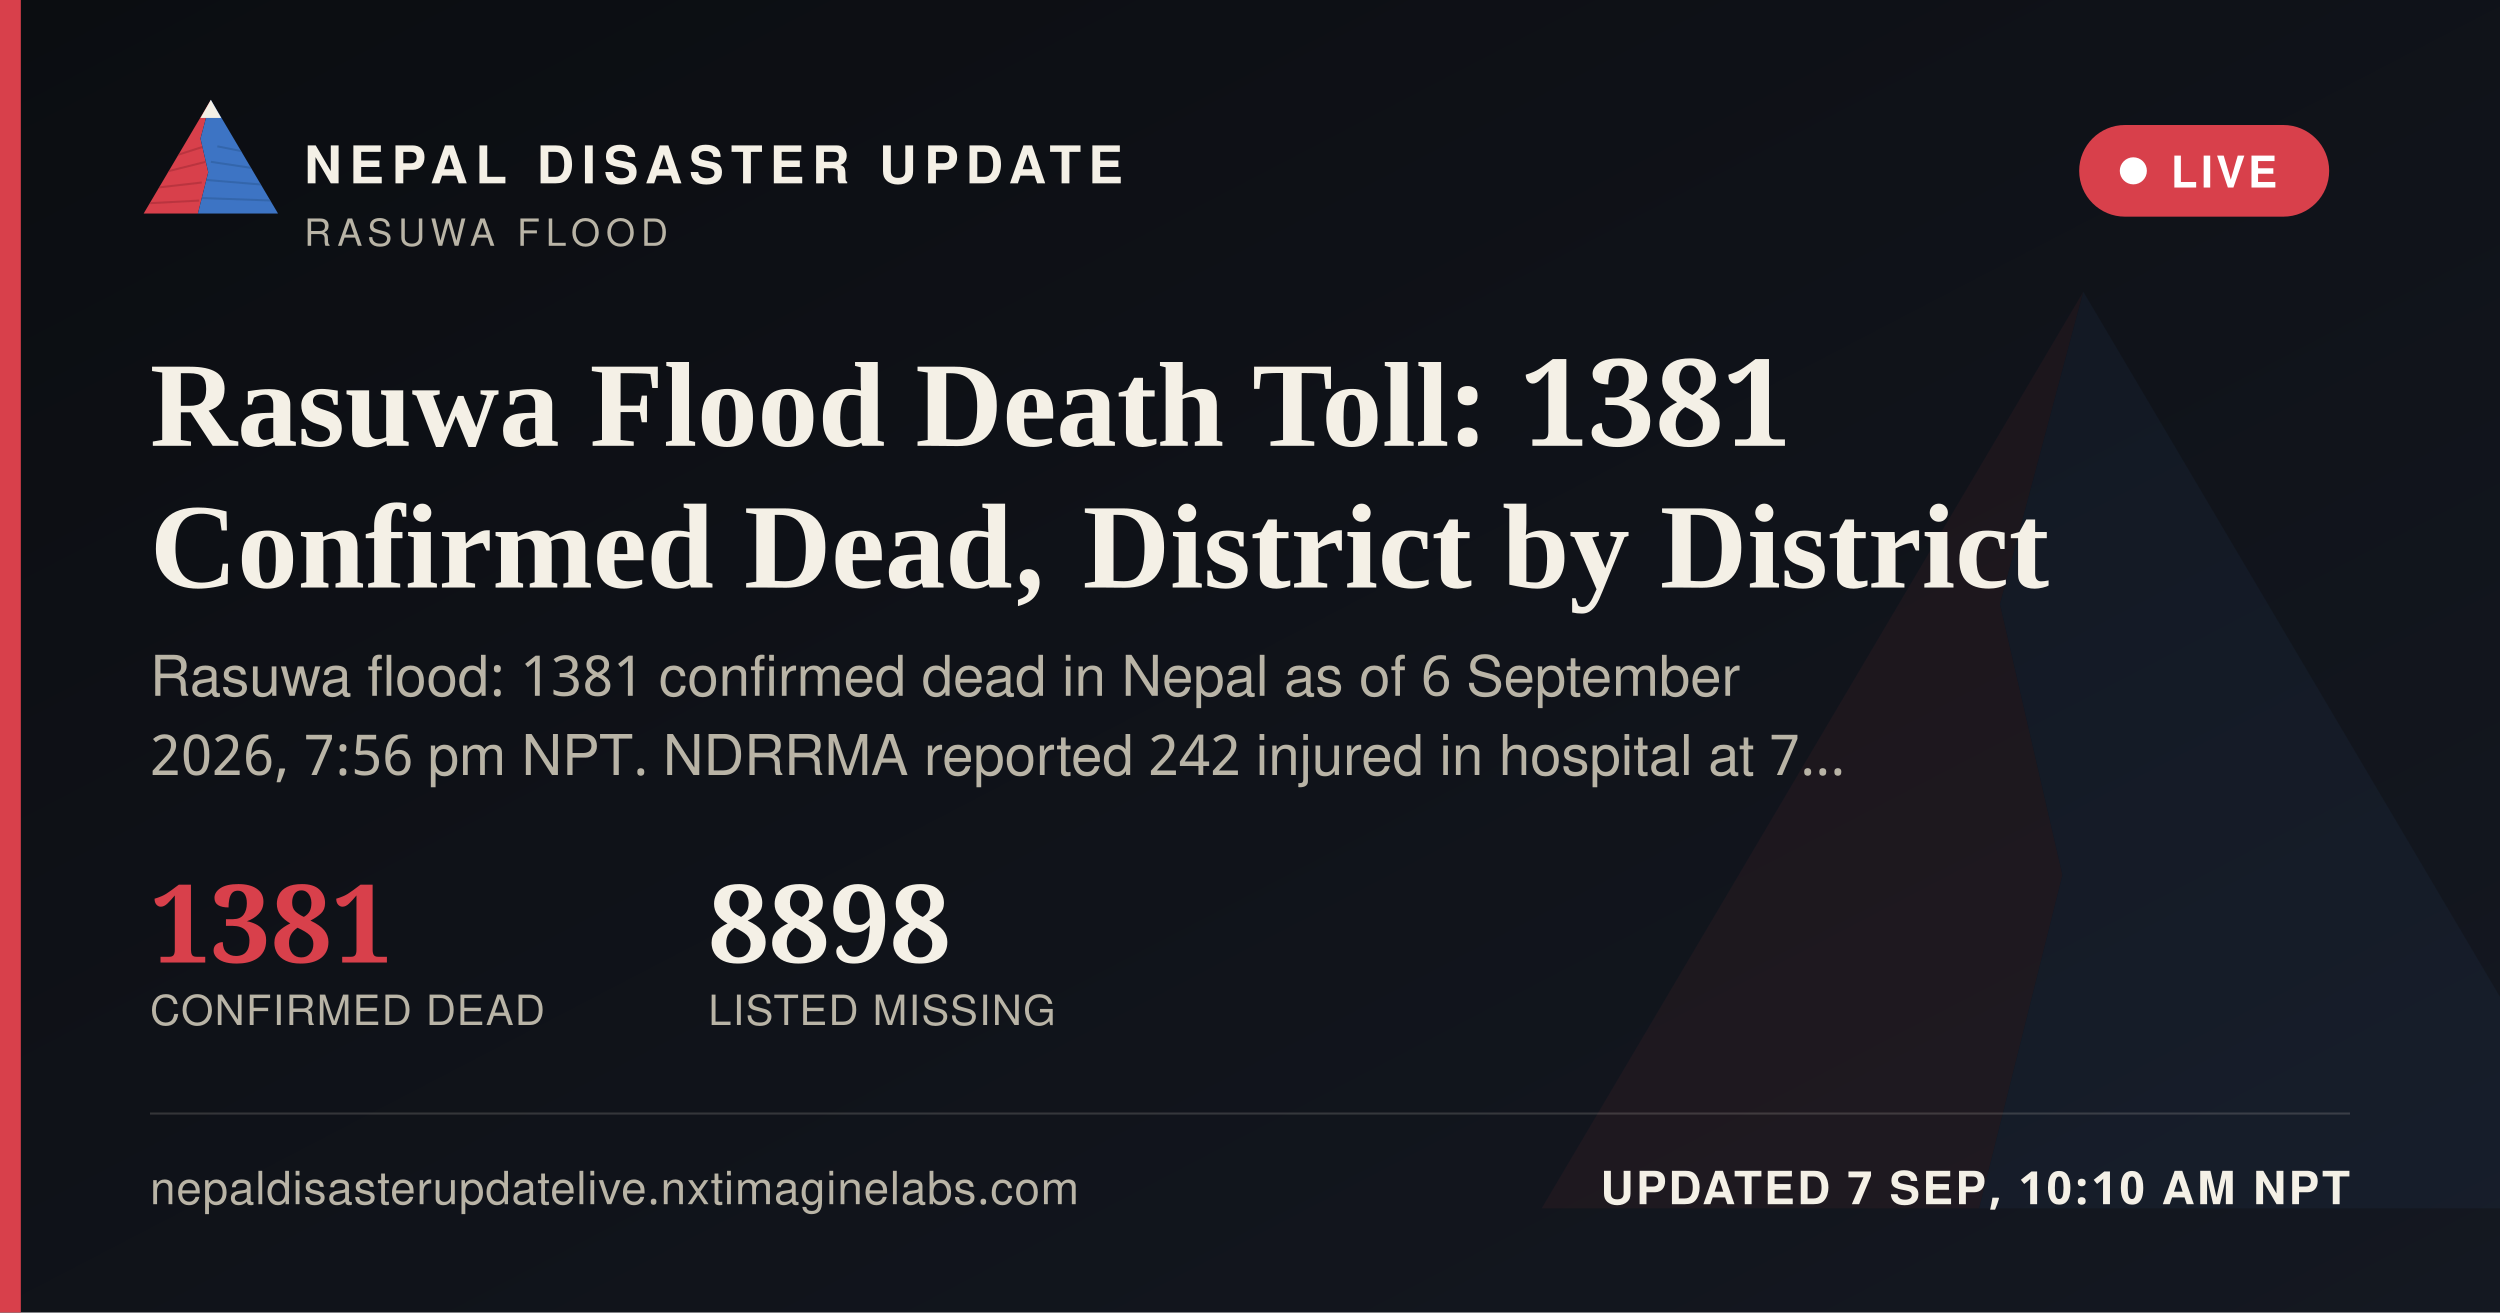
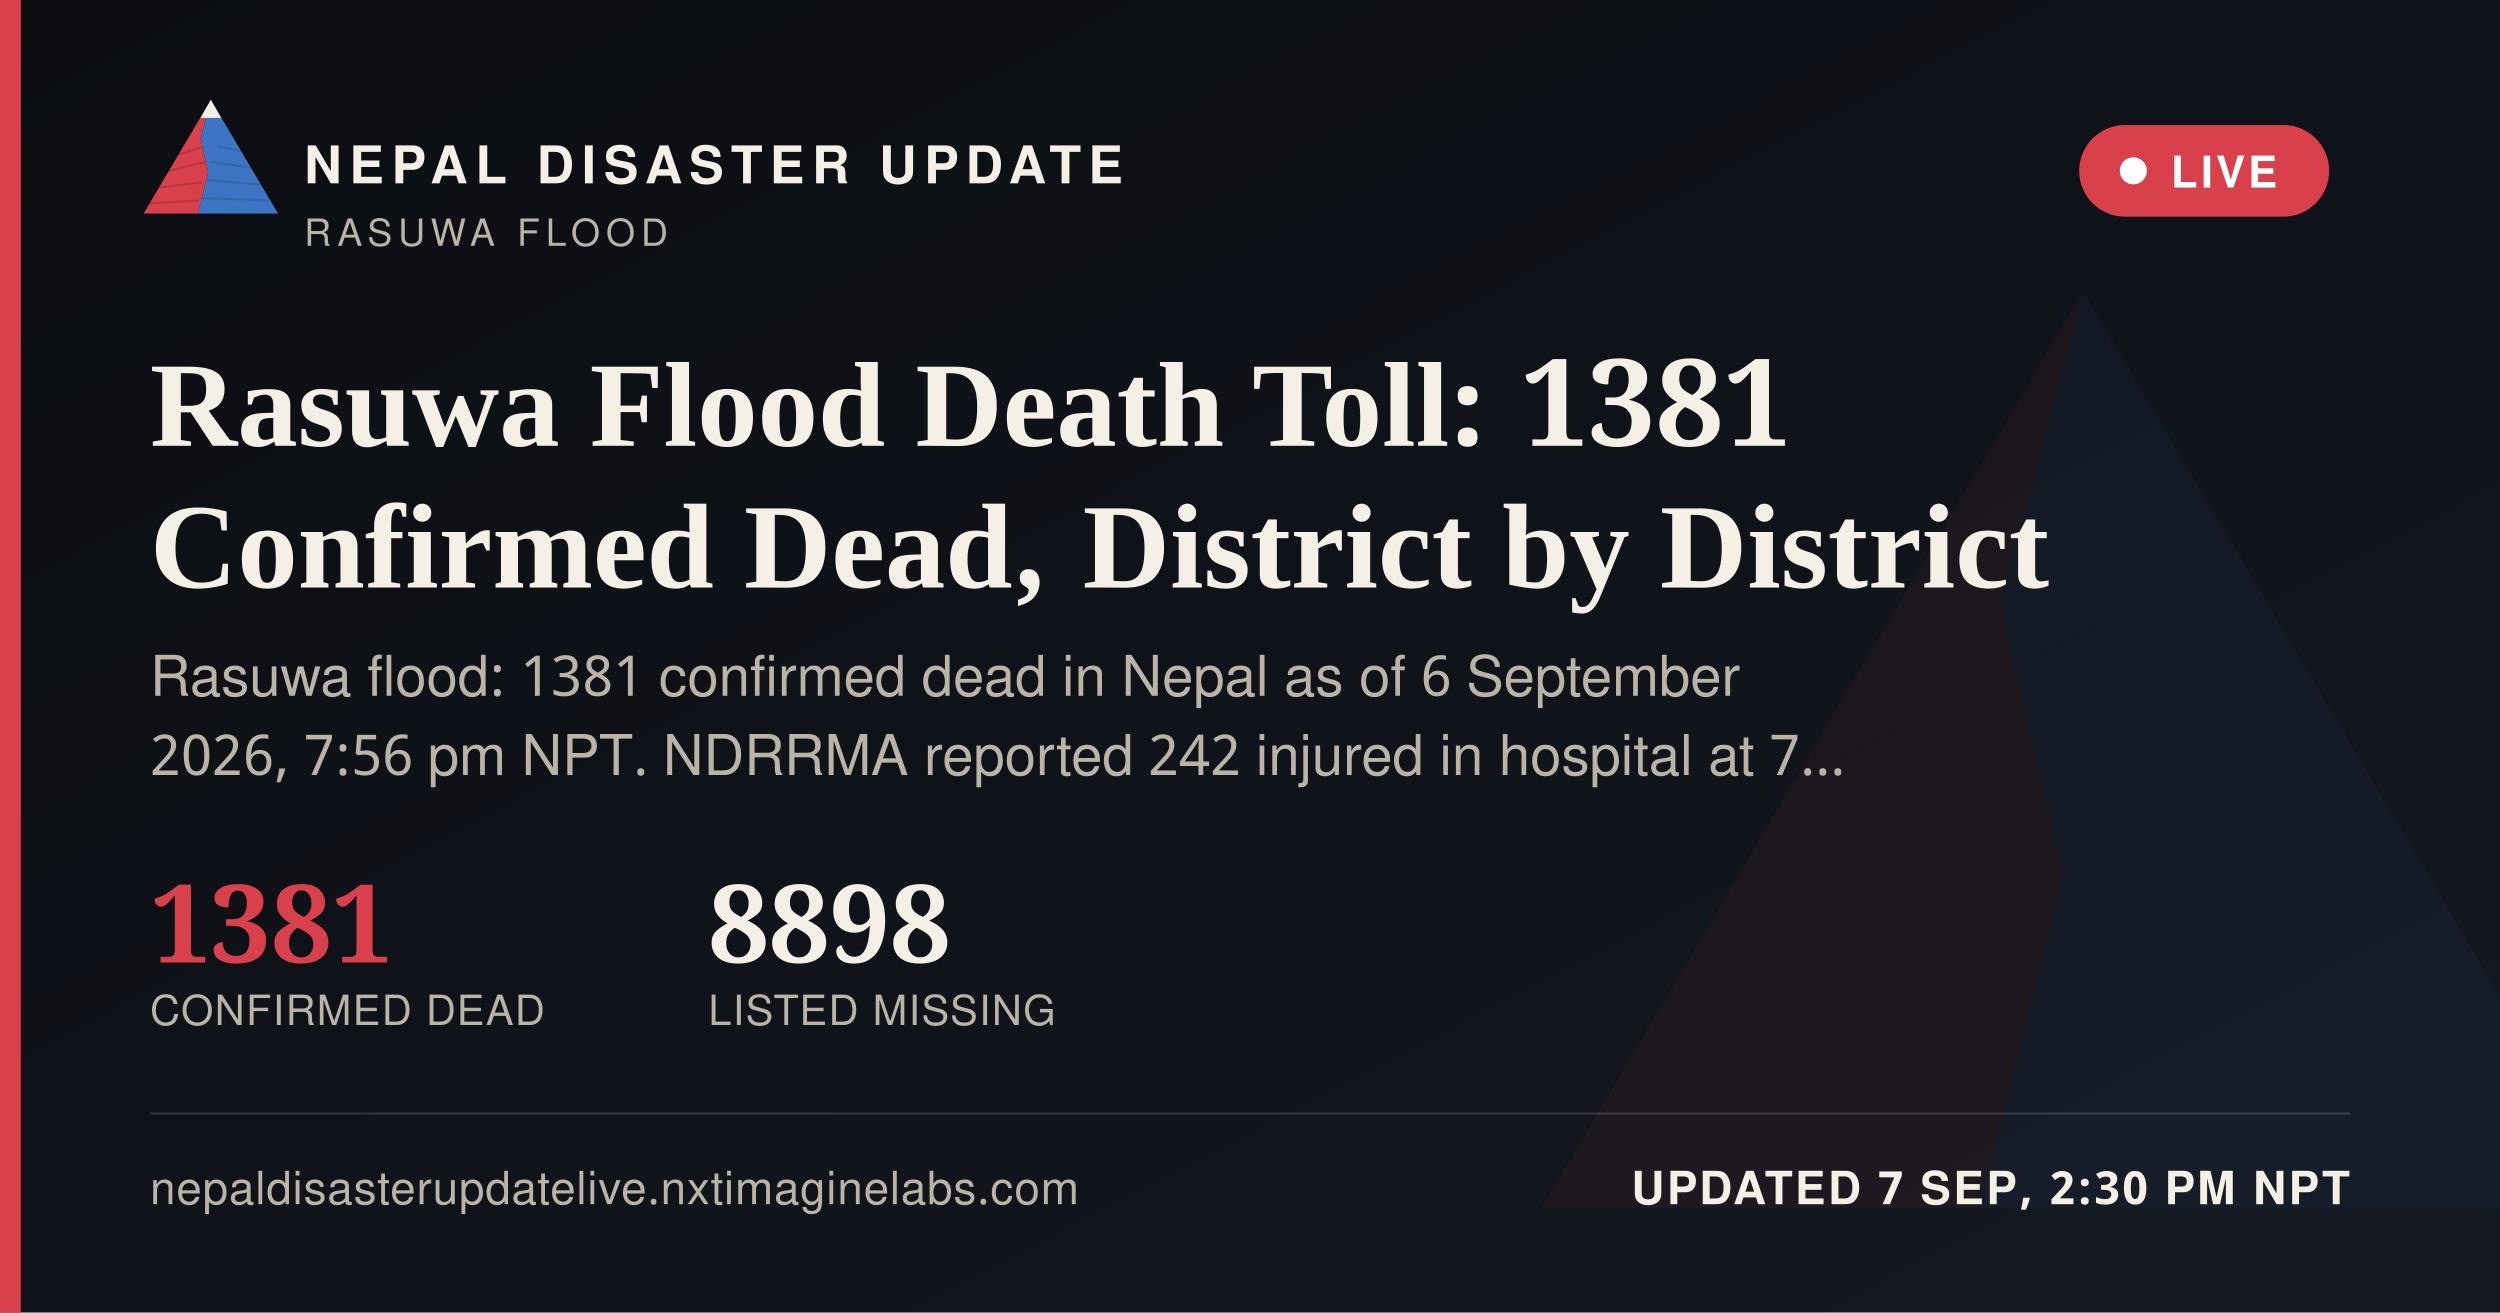
<svg xmlns="http://www.w3.org/2000/svg" width="1200" height="630" viewBox="0 0 1200 630">
  <defs>
    <linearGradient id="ogbg" x1="0" y1="0" x2="1" y2="1">
      <stop offset="0" stop-color="#0B0D11" />
      <stop offset="1" stop-color="#141821" />
    </linearGradient>
  </defs>
  <rect width="1200" height="630" fill="url(#ogbg)" />
  <g transform="translate(700,60) scale(5)" opacity="0.06">
    <polygon points="60,16 52,46 58,72 50,104 8,104" fill="#D8404B" />
    <polygon points="60,16 112,104 50,104 58,72 52,46" fill="#3D74C4" />
  </g>
  <rect x="0" y="0" width="10" height="630" fill="#D8404B" />
  <g transform="translate(64,38) scale(0.62)">
    <g>
      <defs>
        <clipPath id="ogLc">
          <polygon points="60,16 52,46 58,72 50,104 8,104" />
        </clipPath>
        <clipPath id="ogRc">
          <polygon points="60,16 112,104 50,104 58,72 52,46" />
        </clipPath>
      </defs>
      <polygon points="60,16 52,46 58,72 50,104 8,104" fill="#D8404B" />
      <g clip-path="url(#ogLc)" stroke="#A32A34" stroke-width="1.6" fill="none" opacity="0.55">
        <path d="M30,60 L55,52" />
        <path d="M24,72 L56,64" />
        <path d="M18,84 L53,80" />
        <path d="M13,96 L51,94" />
      </g>
      <polygon points="60,16 112,104 50,104 58,72 52,46" fill="#3D74C4" />
      <g clip-path="url(#ogRc)" stroke="#2A5793" stroke-width="1.6" fill="none" opacity="0.5">
        <path d="M65,52 L95,58" />
        <path d="M60,64 L100,70" />
        <path d="M56,78 L104,82" />
        <path d="M52,92 L108,94" />
      </g>
      <polygon points="60,16 52,30 68,30" fill="#F4F0E6" />
    </g>
  </g>
  <text x="146" y="88" font-family="'Public Sans', 'Noto Sans Devanagari', 'Helvetica Neue', Helvetica, Arial, sans-serif" font-size="25" font-weight="800" letter-spacing="3.6" fill="#F4F0E6">NEPAL DISASTER UPDATE</text>
  <text x="146" y="118" font-family="'Public Sans', 'Noto Sans Devanagari', 'Helvetica Neue', Helvetica, Arial, sans-serif" font-size="18" letter-spacing="2.8" fill="#B9B4A6">RASUWA FLOOD</text>
  <g>
    <rect x="998" y="60" width="120" height="44" rx="22" fill="#D8404B" stroke="none" />
    <circle cx="1024" cy="82" r="6.5" fill="#FFFFFF" />
    <text x="1042" y="90" font-family="'Public Sans', 'Noto Sans Devanagari', 'Helvetica Neue', Helvetica, Arial, sans-serif" font-size="21" font-weight="700" letter-spacing="1.6" fill="#FFFFFF">LIVE</text>
  </g>
  <text x="72" y="214" font-family="Newsreader, 'Noto Serif Devanagari', Georgia, 'Times New Roman', serif" font-size="58" font-weight="600" fill="#F4F0E6">Rasuwa Flood Death Toll: 1381</text>
  <text x="72" y="282" font-family="Newsreader, 'Noto Serif Devanagari', Georgia, 'Times New Roman', serif" font-size="58" font-weight="600" fill="#F4F0E6">Confirmed Dead, District by District</text>
  <text x="72" y="334" font-family="'Public Sans', 'Noto Sans Devanagari', 'Helvetica Neue', Helvetica, Arial, sans-serif" font-size="27" fill="#B9B4A6">Rasuwa flood: 1381 confirmed dead in Nepal as of 6 September</text>
  <text x="72" y="372" font-family="'Public Sans', 'Noto Sans Devanagari', 'Helvetica Neue', Helvetica, Arial, sans-serif" font-size="27" fill="#B9B4A6">2026, 7:56 pm NPT. NDRRMA reported 242 injured in hospital at 7…</text>
  <g transform="translate(72,462)">
    <text x="0" y="0" font-family="Newsreader, 'Noto Serif Devanagari', Georgia, 'Times New Roman', serif" font-size="52" font-weight="600" fill="#D8404B">1381</text>
    <text x="0" y="30" font-family="'Public Sans', 'Noto Sans Devanagari', 'Helvetica Neue', Helvetica, Arial, sans-serif" font-size="20" letter-spacing="0.6" fill="#B9B4A6">CONFIRMED DEAD</text>
    <text x="268" y="0" font-family="Newsreader, 'Noto Serif Devanagari', Georgia, 'Times New Roman', serif" font-size="52" font-weight="600" fill="#F4F0E6">8898</text>
    <text x="268" y="30" font-family="'Public Sans', 'Noto Sans Devanagari', 'Helvetica Neue', Helvetica, Arial, sans-serif" font-size="20" letter-spacing="0.6" fill="#B9B4A6">LISTED MISSING</text>
  </g>
  <rect x="72" y="534" width="1056" height="1" fill="rgba(244,240,230,0.16)" />
  <text x="72" y="578" font-family="'Public Sans', 'Noto Sans Devanagari', 'Helvetica Neue', Helvetica, Arial, sans-serif" font-size="22" fill="#B9B4A6" letter-spacing="0.4">nepaldisasterupdatelive.nxtimaginelabs.com</text>
-   <text x="1128" y="578" text-anchor="end" font-family="'Public Sans', 'Noto Sans Devanagari', 'Helvetica Neue', Helvetica, Arial, sans-serif" font-size="22" font-weight="700" letter-spacing="1.2" fill="#F4F0E6">UPDATED 7 SEP, 10:10 AM NPT</text>
+   <text x="1128" y="578" text-anchor="end" font-family="'Public Sans', 'Noto Sans Devanagari', 'Helvetica Neue', Helvetica, Arial, sans-serif" font-size="22" font-weight="700" letter-spacing="1.2" fill="#F4F0E6">UPDATED 7 SEP, 2:30 PM NPT</text>
</svg>
